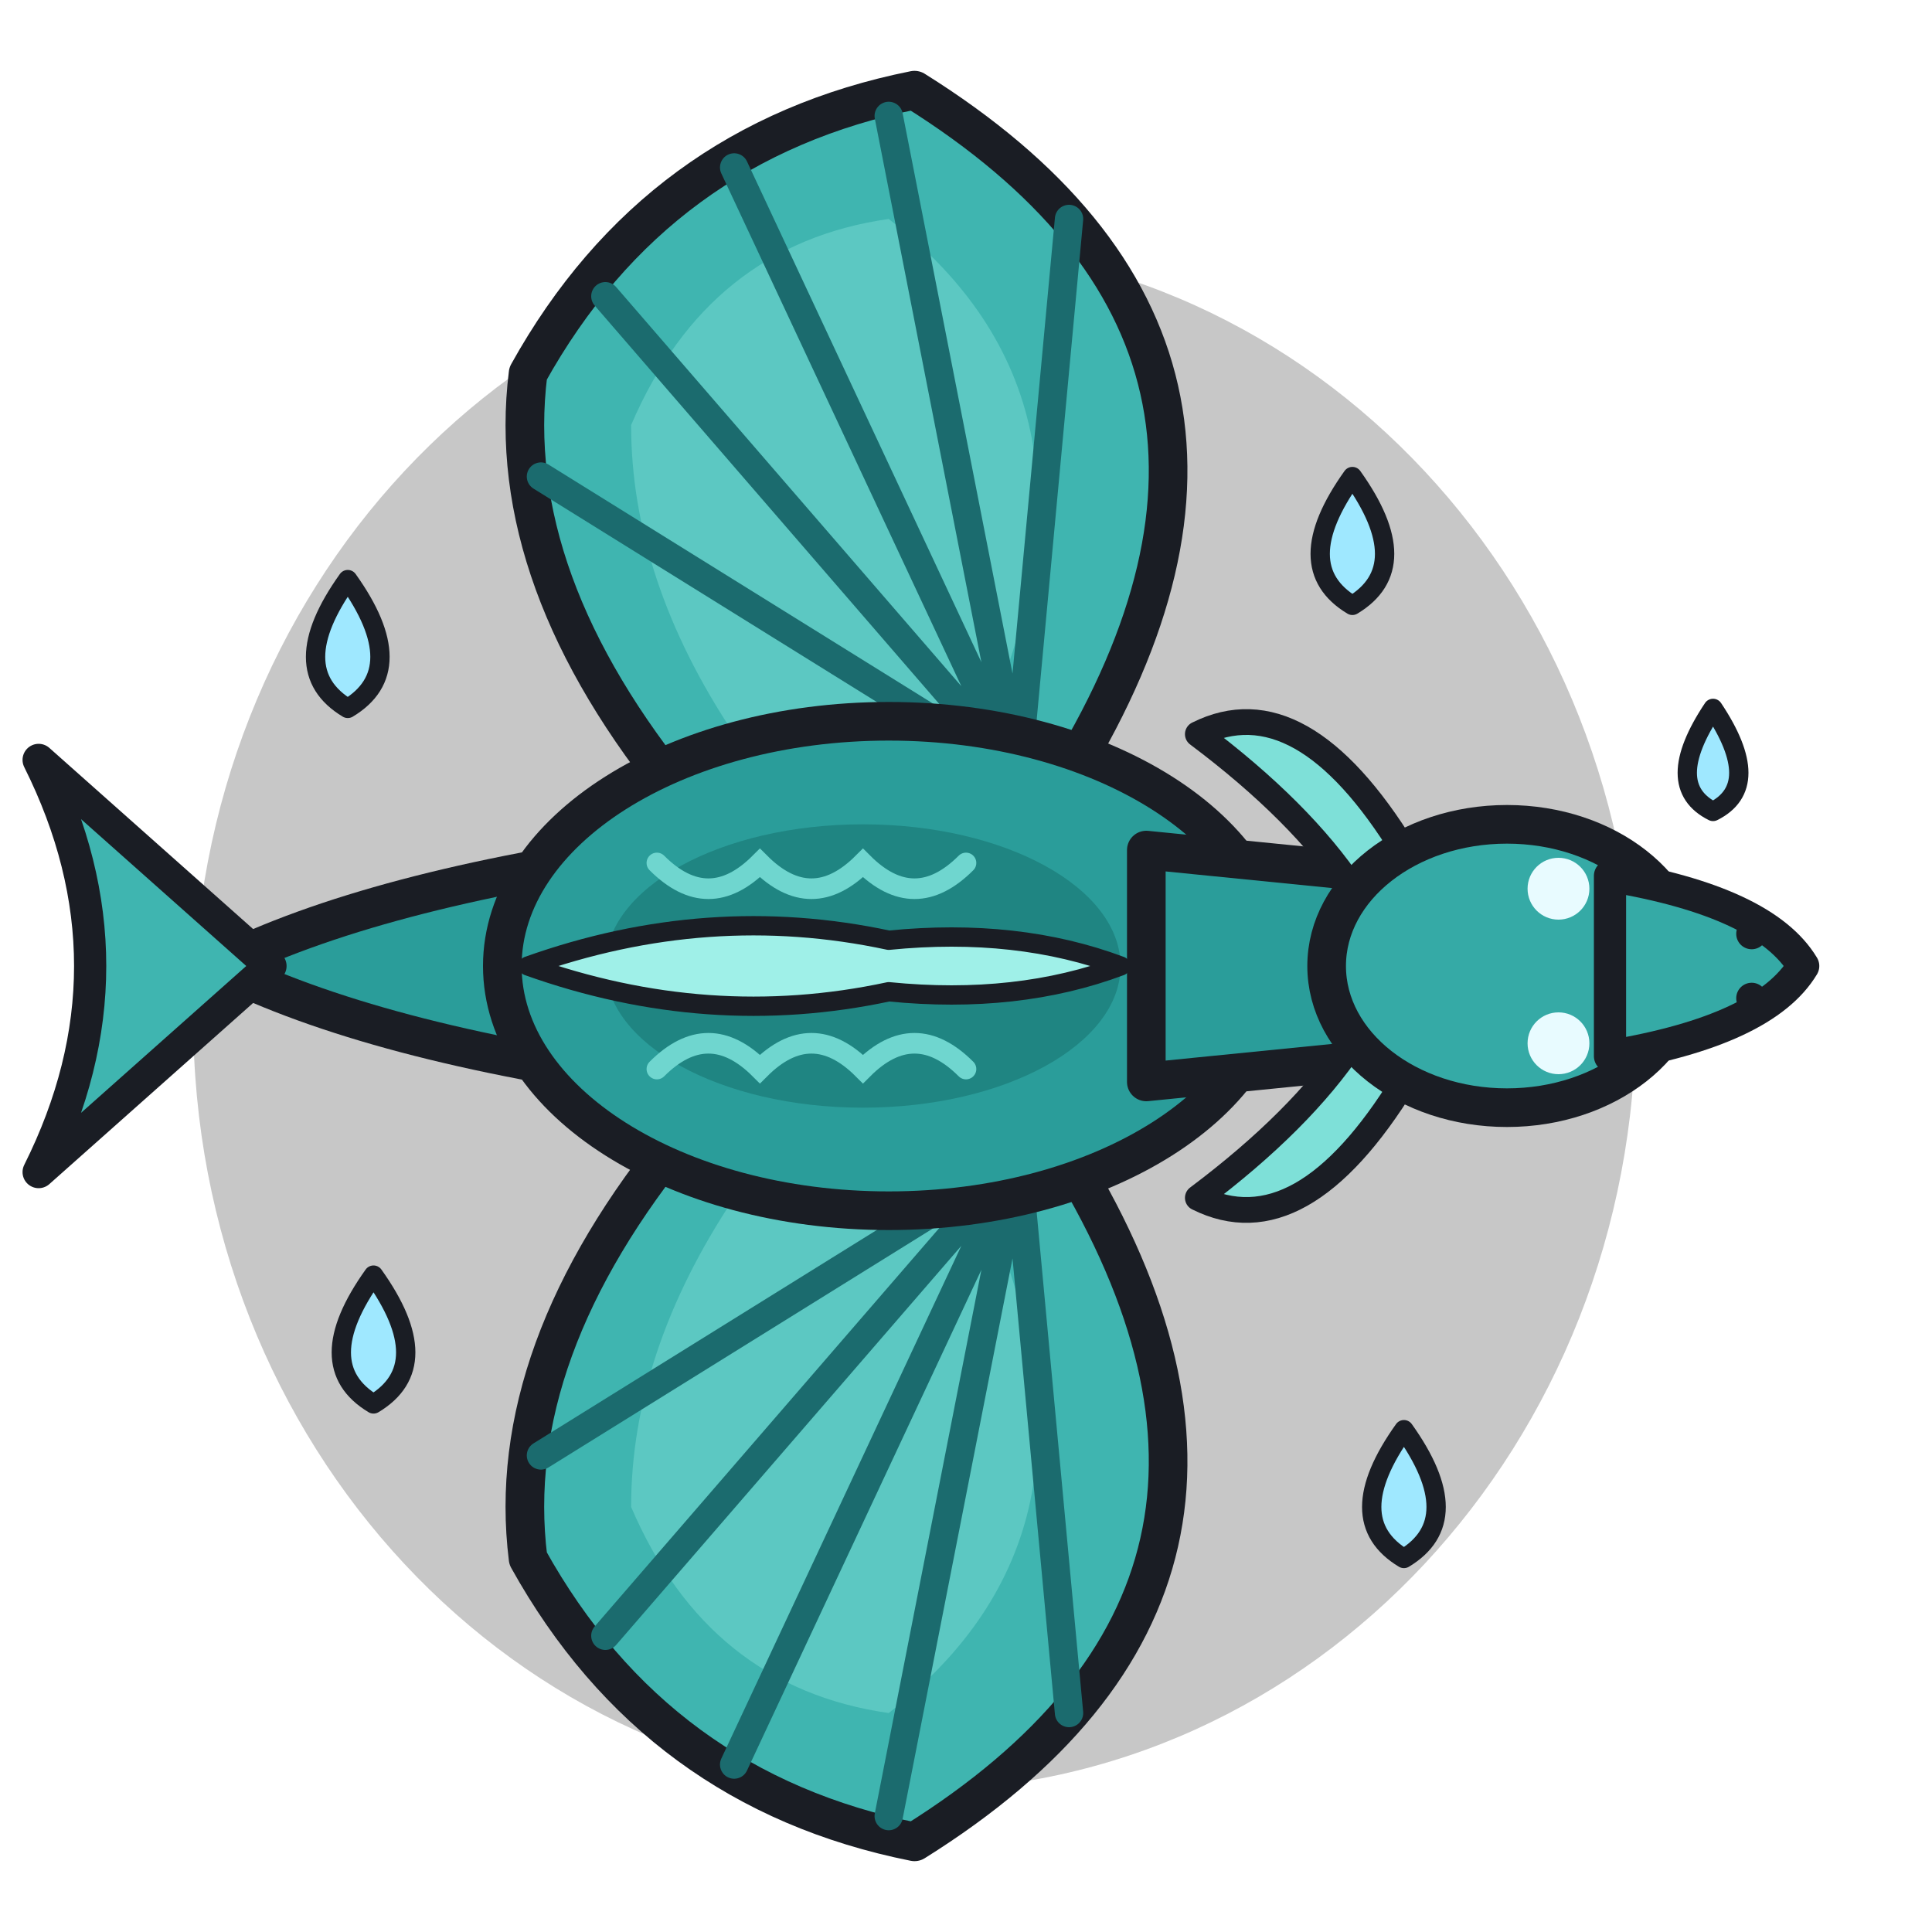
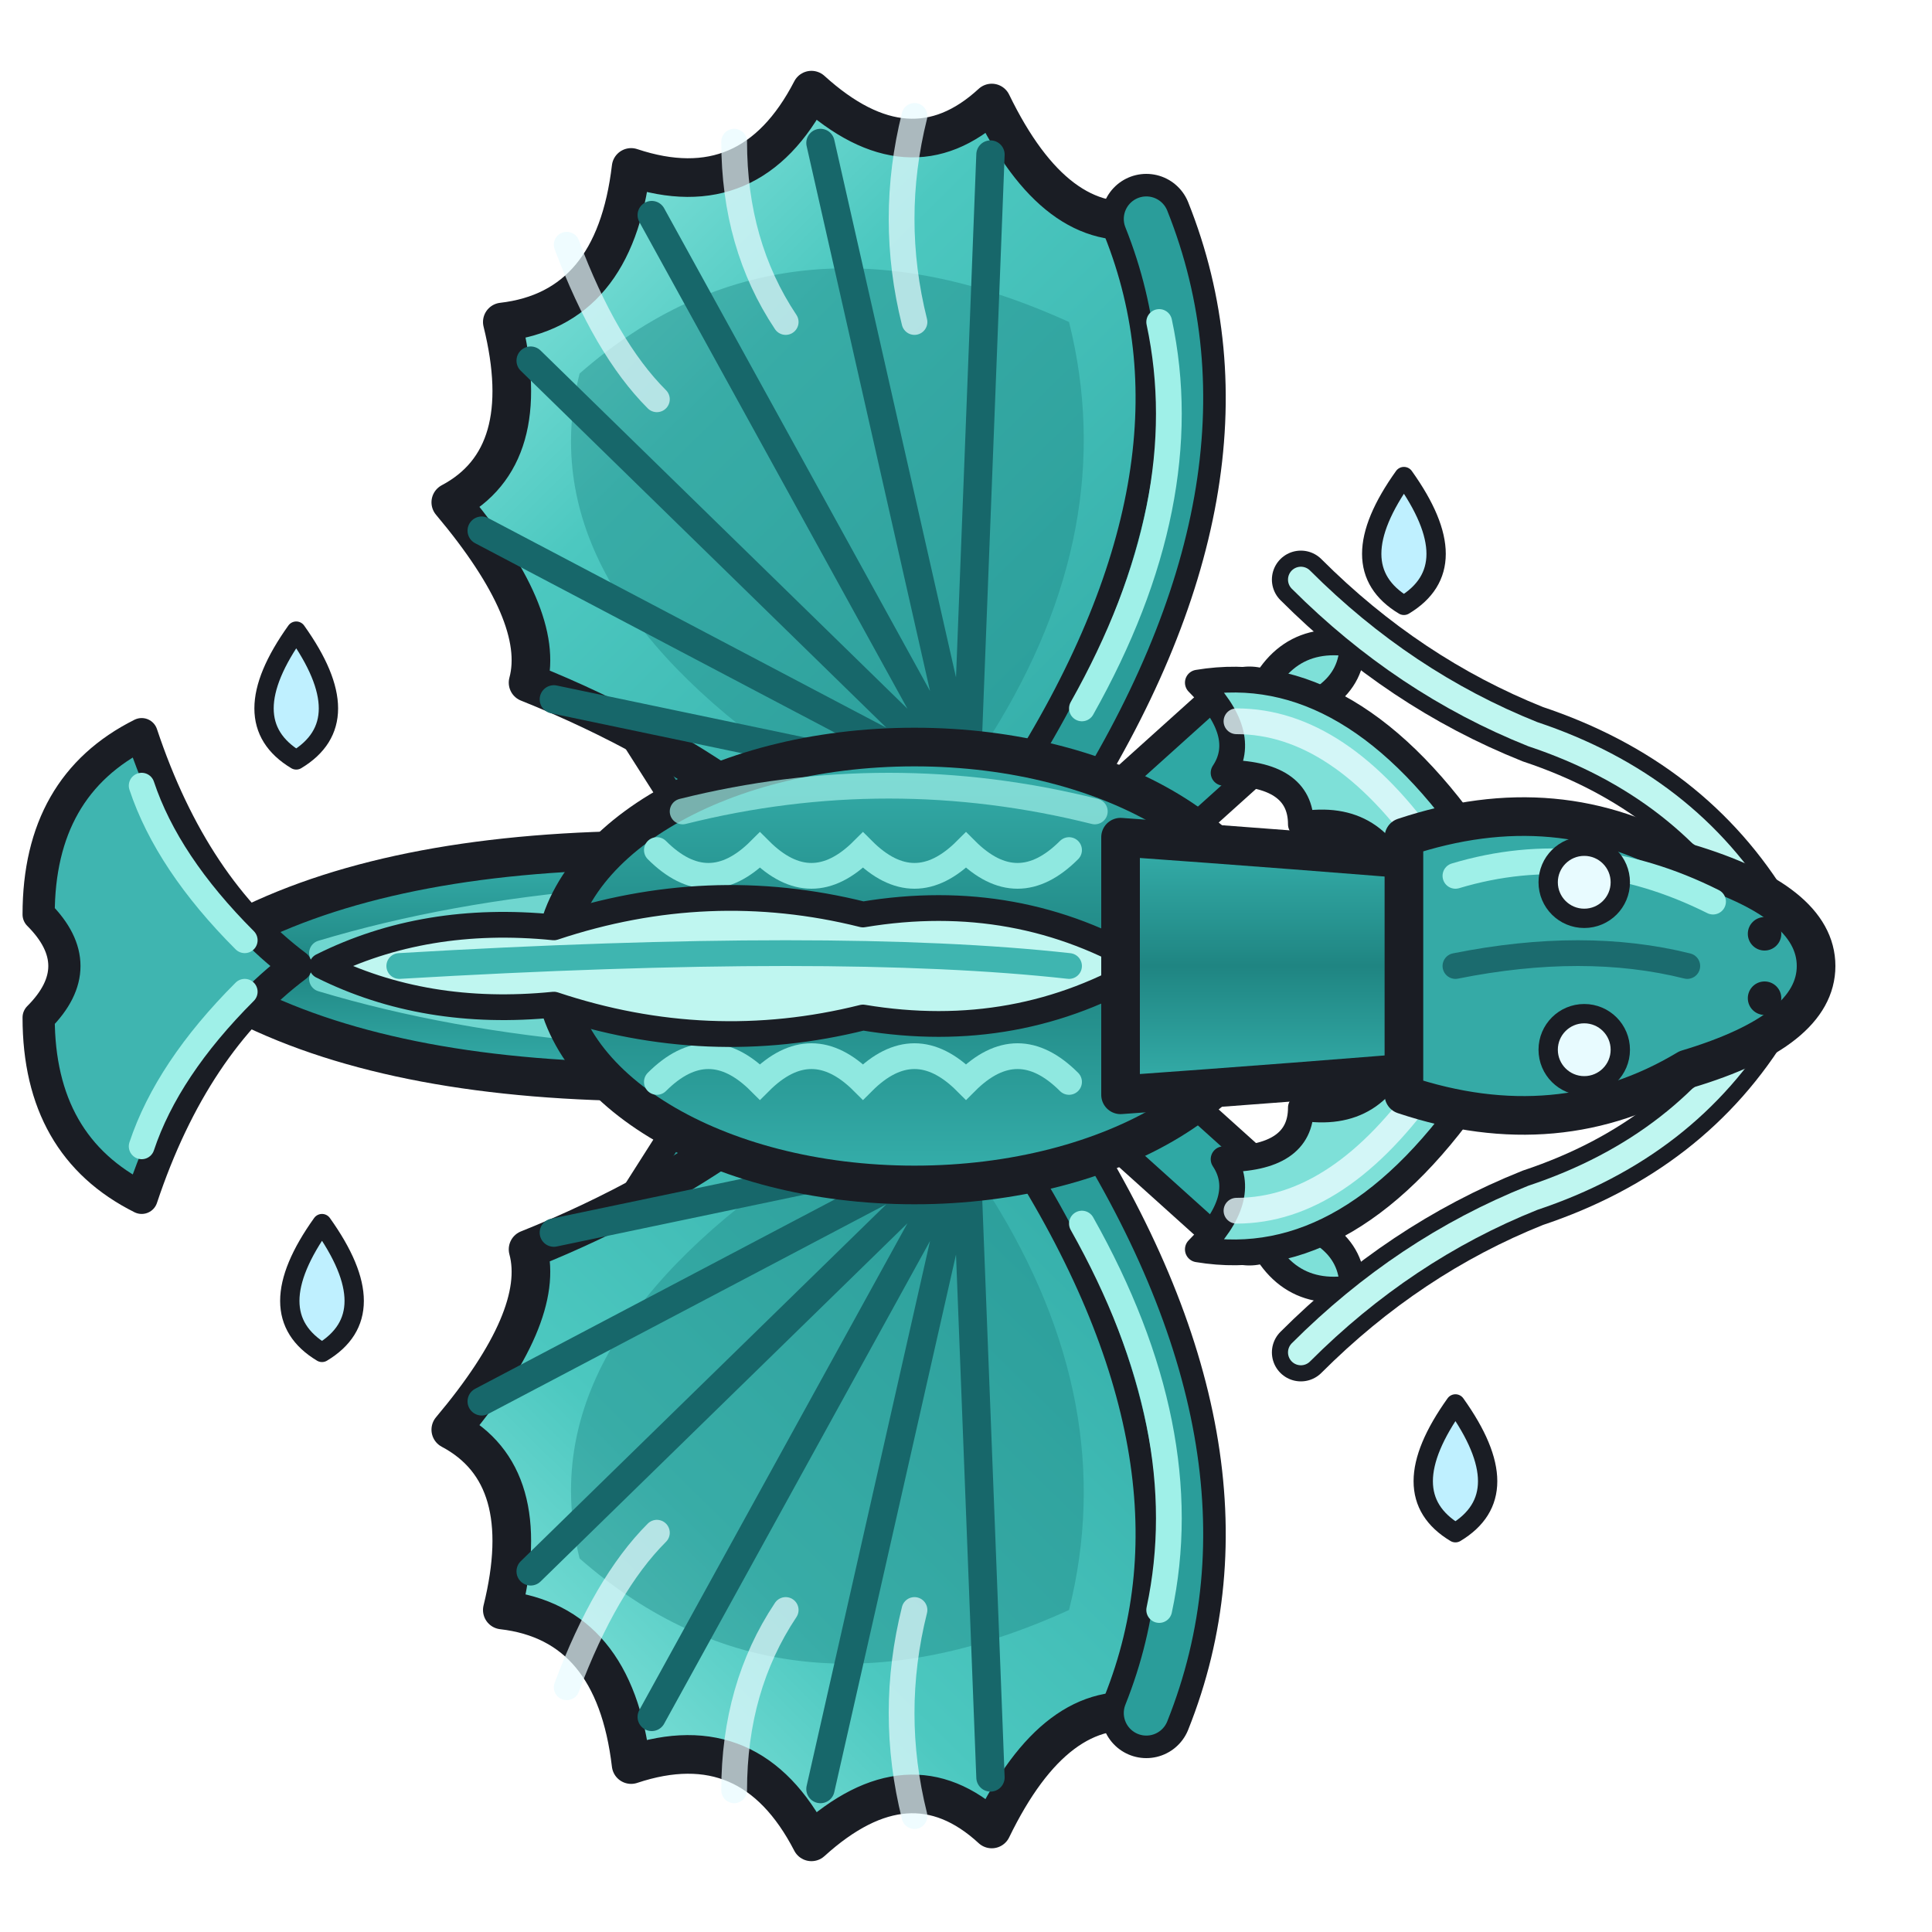
<svg xmlns="http://www.w3.org/2000/svg" width="150" height="150" viewBox="0 0 150 150">
+   <defs>
+     <linearGradient id="fin" x1="1" y1="1" x2="0" y2="0">
+       <stop offset="0" stop-color="#2fa8a4" />
+       <stop offset="0.6" stop-color="#4cc8c0" />
+       <stop offset="1" stop-color="#9ff0e8" />
+     </linearGradient>
+     <linearGradient id="hide" x1="0" y1="0" x2="0" y2="1">
+       <stop offset="0" stop-color="#36b0ac" />
+       <stop offset="0.5" stop-color="#1f8582" />
+       <stop offset="1" stop-color="#36b0ac" />
+     </linearGradient>
+   </defs>
  <g transform="translate(75 75)">
-     <ellipse cx="-4" cy="4" rx="56" ry="60" fill="#000000" opacity="0.22" />
-     <g stroke="#1a1d24" stroke-width="3" stroke-linejoin="round">
-       <path d="M 8 -15 Q 28 -48 -4 -68 Q -24 -64 -34 -46 Q -36 -30 -22 -13 Z" fill="#3fb5b0" />
-       <path d="M 8 15 Q 28 48 -4 68 Q -24 64 -34 46 Q -36 30 -22 13 Z" fill="#3fb5b0" />
+     <path d="M -24 -9 Q -44 -9 -56 -3 L -56 3 Q -44 9 -24 9 Z" fill="url(#hide)" stroke="#1a1d24" stroke-width="3" stroke-linejoin="round" />
+     <path d="M -52 0 Q -60 -6 -64 -18 Q -72 -14 -72 -4 Q -68 0 -72 4 Q -72 14 -64 18 Q -60 6 -52 0 Z" fill="#3fb5b0" stroke="#1a1d24" stroke-width="2.5" stroke-linejoin="round" />
+     <path d="M -56 -2 Q -62 -8 -64 -14 M -56 2 Q -62 8 -64 14" fill="none" stroke="#9ff0e8" stroke-width="2" stroke-linecap="round" />
+     <path d="M -28 -5 Q -40 -4 -50 -1 M -28 5 Q -40 4 -50 1" fill="none" stroke="#6fd6cf" stroke-width="2" stroke-linecap="round" />
+     <path d="M -18 -12 L -25 -23" stroke="#1a1d24" stroke-width="9" stroke-linecap="round" />
+     <path d="M -18 -12 L -25 -23" stroke="#2a9d9a" stroke-width="5" stroke-linecap="round" />
+     <path d="M -25 -23 Q -33 -26 -32 -31 Q -26 -30 -25 -23 Z" fill="#7ee0d8" stroke="#1a1d24" stroke-width="2" stroke-linejoin="round" />
+     <g transform="scale(1 -1)">
+       <path d="M -18 -12 L -25 -23" stroke="#1a1d24" stroke-width="9" stroke-linecap="round" />
+       <path d="M -18 -12 L -25 -23" stroke="#2a9d9a" stroke-width="5" stroke-linecap="round" />
+       <path d="M -25 -23 Q -33 -26 -32 -31 Q -26 -30 -25 -23 Z" fill="#7ee0d8" stroke="#1a1d24" stroke-width="2" stroke-linejoin="round" />
    </g>
-     <path d="M 2 -20 Q 12 -44 -6 -58 Q -20 -56 -26 -42 Q -26 -30 -18 -18 Z" fill="#7ee0d8" opacity="0.45" />
-     <path d="M 2 20 Q 12 44 -6 58 Q -20 56 -26 42 Q -26 30 -18 18 Z" fill="#7ee0d8" opacity="0.45" />
-     <path d="M 4 -15 L 8 -58 M 4 -15 L -6 -66 M 4 -15 L -18 -62 M 4 -15 L -28 -52 M 4 -15 L -33 -38 M 4 15 L 8 58 M 4 15 L -6 66 M 4 15 L -18 62 M 4 15 L -28 52 M 4 15 L -33 38" stroke="#1b6b6e" stroke-width="2.2" stroke-linecap="round" fill="none" />
-     <path d="M -24 -9 Q -46 -6 -58 0 Q -46 6 -24 9 Z" fill="#2a9d9a" stroke="#1a1d24" stroke-width="3" stroke-linejoin="round" />
-     <path d="M -54 0 L -72 -16 Q -64 0 -72 16 Z" fill="#3fb5b0" stroke="#1a1d24" stroke-width="2.5" stroke-linejoin="round" />
-     <ellipse cx="-6" cy="0" rx="30" ry="19" fill="#2a9d9a" stroke="#1a1d24" stroke-width="3" />
-     <ellipse cx="-8" cy="0" rx="20" ry="11" fill="#1f8582" />
-     <path d="M -24 -8 Q -20 -4 -16 -8 Q -12 -4 -8 -8 Q -4 -4 0 -8 M -24 8 Q -20 4 -16 8 Q -12 4 -8 8 Q -4 4 0 8" stroke="#6fd6cf" stroke-width="1.6" stroke-linecap="round" fill="none" />
-     <path d="M -34 0 Q -20 -5 -6 -2 Q 4 -3 12 0 Q 4 3 -6 2 Q -20 5 -34 0 Z" fill="#9ff0e8" stroke="#1a1d24" stroke-width="1.5" stroke-linejoin="round" />
-     <path d="M 14 -9 L 34 -7 L 34 7 L 14 9 Z" fill="#2a9d9a" stroke="#1a1d24" stroke-width="3" stroke-linejoin="round" />
-     <path d="M 34 -9 Q 26 -22 18 -18 Q 26 -12 30 -6 Z M 34 9 Q 26 22 18 18 Q 26 12 30 6 Z" fill="#7ee0d8" stroke="#1a1d24" stroke-width="2" stroke-linejoin="round" />
-     <ellipse cx="42" cy="0" rx="14" ry="11" fill="#35aaa6" stroke="#1a1d24" stroke-width="3" />
-     <path d="M 50 -7 Q 62 -5 65 0 Q 62 5 50 7 Z" fill="#35aaa6" stroke="#1a1d24" stroke-width="2.5" stroke-linejoin="round" />
-     <circle cx="46" cy="-6" r="2.4" fill="#e8fbff" />
-     <circle cx="46" cy="6" r="2.4" fill="#e8fbff" />
-     <circle cx="61" cy="-2.5" r="1.2" fill="#1a1d24" />
-     <circle cx="61" cy="2.5" r="1.2" fill="#1a1d24" />
-     <g fill="#9fe8ff" stroke="#1a1d24" stroke-width="1.5" stroke-linejoin="round">
-       <path d="M 30 -38 Q 35 -31 30 -28 Q 25 -31 30 -38 Z" />
-       <path d="M 34 36 Q 39 43 34 46 Q 29 43 34 36 Z" />
-       <path d="M -48 -30 Q -43 -23 -48 -20 Q -53 -23 -48 -30 Z" />
-       <path d="M -46 24 Q -41 31 -46 34 Q -51 31 -46 24 Z" />
-       <path d="M 58 -20 Q 62 -14 58 -12 Q 54 -14 58 -20 Z" />
+     <path d="M 6 -13 Q 22 -38 14 -58 Q 7.0 -56.7 2 -67 Q -4.4 -61.1 -12 -68 Q -16.7 -58.9 -26 -62 Q -27.3 -51.0 -36 -50 Q -33.4 -39.5 -40 -36 Q -32.6 -27.2 -34 -22 Q -24 -18 -16 -12 Z" fill="url(#fin)" stroke="#1a1d24" stroke-width="3" stroke-linejoin="round" />
+     <path d="M 2 -18 Q 12 -34 8 -50 Q -14 -60 -30 -46 Q -34 -30 -14 -16 Z" fill="#1f8a88" opacity="0.45" />
+     <path d="M 0 -14 L 1.9 -63.0 M 0 -14 L -11.3 -63.9 M 0 -14 L -24.4 -58.3 M 0 -14 L -33.8 -47.0 M 0 -14 L -37.6 -33.8 M 0 -14 L -32.0 -20.7" fill="none" stroke="#17676a" stroke-width="2.2" stroke-linecap="round" />
+     <path d="M -4 -66 Q -6 -58 -4 -50 M -18 -64 Q -18 -56 -14 -50 M -31 -56 Q -28 -48 -24 -44" fill="none" stroke="#e8fbff" stroke-width="2" stroke-linecap="round" opacity="0.7" />
+     <path d="M 6 -13 Q 22 -38 14 -58" fill="none" stroke="#1a1d24" stroke-width="7" stroke-linecap="round" />
+     <path d="M 6 -13 Q 22 -38 14 -58" fill="none" stroke="#2a9d9a" stroke-width="3.5" stroke-linecap="round" />
+     <path d="M 9 -20 Q 18 -36 15 -50" fill="none" stroke="#9ff0e8" stroke-width="2" stroke-linecap="round" />
+     <g transform="scale(1 -1)">
+       <path d="M 6 -13 Q 22 -38 14 -58 Q 7.0 -56.7 2 -67 Q -4.4 -61.1 -12 -68 Q -16.7 -58.9 -26 -62 Q -27.3 -51.0 -36 -50 Q -33.4 -39.5 -40 -36 Q -32.6 -27.2 -34 -22 Q -24 -18 -16 -12 Z" fill="url(#fin)" stroke="#1a1d24" stroke-width="3" stroke-linejoin="round" />
+       <path d="M 2 -18 Q 12 -34 8 -50 Q -14 -60 -30 -46 Q -34 -30 -14 -16 Z" fill="#1f8a88" opacity="0.45" />
+       <path d="M 0 -14 L 1.9 -63.0 M 0 -14 L -11.3 -63.9 M 0 -14 L -24.4 -58.3 M 0 -14 L -33.8 -47.0 M 0 -14 L -37.6 -33.8 M 0 -14 L -32.0 -20.7" fill="none" stroke="#17676a" stroke-width="2.2" stroke-linecap="round" />
+       <path d="M -4 -66 Q -6 -58 -4 -50 M -18 -64 Q -18 -56 -14 -50 M -31 -56 Q -28 -48 -24 -44" fill="none" stroke="#e8fbff" stroke-width="2" stroke-linecap="round" opacity="0.7" />
+       <path d="M 6 -13 Q 22 -38 14 -58" fill="none" stroke="#1a1d24" stroke-width="7" stroke-linecap="round" />
+       <path d="M 6 -13 Q 22 -38 14 -58" fill="none" stroke="#2a9d9a" stroke-width="3.5" stroke-linecap="round" />
+       <path d="M 9 -20 Q 18 -36 15 -50" fill="none" stroke="#9ff0e8" stroke-width="2" stroke-linecap="round" />
+     </g>
+     <path d="M 12 -10 L 22 -19" stroke="#1a1d24" stroke-width="8.5" stroke-linecap="round" />
+     <path d="M 12 -10 L 22 -19" stroke="#2fa8a4" stroke-width="4.5" stroke-linecap="round" />
+     <path d="M 22 -19 Q 30 -20 30 -25 Q 24 -26 22 -19 Z" fill="#7ee0d8" stroke="#1a1d24" stroke-width="2" stroke-linejoin="round" />
+     <g transform="scale(1 -1)">
+       <path d="M 12 -10 L 22 -19" stroke="#1a1d24" stroke-width="8.5" stroke-linecap="round" />
+       <path d="M 12 -10 L 22 -19" stroke="#2fa8a4" stroke-width="4.5" stroke-linecap="round" />
+       <path d="M 22 -19 Q 30 -20 30 -25 Q 24 -26 22 -19 Z" fill="#7ee0d8" stroke="#1a1d24" stroke-width="2" stroke-linejoin="round" />
+     </g>
+     <ellipse cx="-4" cy="0" rx="28" ry="17" fill="url(#hide)" stroke="#1a1d24" stroke-width="3" />
+     <path d="M -24 -9 Q -20 -5 -16 -9 Q -12 -5 -8 -9 Q -4 -5 0 -9 Q 4 -5 8 -9 M -24 9 Q -20 5 -16 9 Q -12 5 -8 9 Q -4 5 0 9 Q 4 5 8 9" stroke="#8fe8e0" stroke-width="2" stroke-linecap="round" fill="none" />
+     <path d="M -22 -12 Q -6 -16 10 -12" fill="none" stroke="#9ff0e8" stroke-width="2" stroke-linecap="round" opacity="0.7" />
+     <path d="M 14 0 Q 4 -6 -8 -4 Q -20 -7 -32 -3 Q -42 -4 -50 0 Q -42 4 -32 3 Q -20 7 -8 4 Q 4 6 14 0 Z" fill="#bff6f0" stroke="#1a1d24" stroke-width="2" stroke-linejoin="round" />
+     <path d="M 8 0 Q -10 -2 -44 0" fill="none" stroke="#3fb5b0" stroke-width="2" stroke-linecap="round" />
+     <path d="M 12 -10 Q 26 -9 38 -8 L 38 8 Q 26 9 12 10 Z" fill="url(#hide)" stroke="#1a1d24" stroke-width="3" stroke-linejoin="round" />
+     <path d="M 40 -9 Q 30 -24 18 -22 Q 22 -18 20 -15 Q 26 -15 26 -11 Q 32 -12 34 -6 Z" fill="#7ee0d8" stroke="#1a1d24" stroke-width="2" stroke-linejoin="round" />
+     <path d="M 36 -9 Q 29 -19 21 -19" fill="none" stroke="#e8fbff" stroke-width="2" stroke-linecap="round" opacity="0.8" />
+     <path d="M 62 -4 Q 56 -14 44 -18 Q 34 -22 26 -30" fill="none" stroke="#1a1d24" stroke-width="4.5" stroke-linecap="round" />
+     <path d="M 62 -4 Q 56 -14 44 -18 Q 34 -22 26 -30" fill="none" stroke="#bff6f0" stroke-width="2" stroke-linecap="round" />
+     <g transform="scale(1 -1)">
+       <path d="M 40 -9 Q 30 -24 18 -22 Q 22 -18 20 -15 Q 26 -15 26 -11 Q 32 -12 34 -6 Z" fill="#7ee0d8" stroke="#1a1d24" stroke-width="2" stroke-linejoin="round" />
+       <path d="M 36 -9 Q 29 -19 21 -19" fill="none" stroke="#e8fbff" stroke-width="2" stroke-linecap="round" opacity="0.8" />
+       <path d="M 62 -4 Q 56 -14 44 -18 Q 34 -22 26 -30" fill="none" stroke="#1a1d24" stroke-width="4.5" stroke-linecap="round" />
+       <path d="M 62 -4 Q 56 -14 44 -18 Q 34 -22 26 -30" fill="none" stroke="#bff6f0" stroke-width="2" stroke-linecap="round" />
+     </g>
+     <path d="M 34 -10 Q 46 -14 56 -8 Q 66 -5 66 0 Q 66 5 56 8 Q 46 14 34 10 Z" fill="#35aaa6" stroke="#1a1d24" stroke-width="3" stroke-linejoin="round" />
+     <path d="M 38 -7 Q 48 -10 58 -5" fill="none" stroke="#9ff0e8" stroke-width="2" stroke-linecap="round" />
+     <path d="M 38 0 Q 48 -2 56 0" fill="none" stroke="#1b6b6e" stroke-width="2" stroke-linecap="round" />
+     <circle cx="48" cy="-6.5" r="2.8" fill="#e8fbff" stroke="#1a1d24" stroke-width="1.5" />
+     <circle cx="48" cy="6.5" r="2.8" fill="#e8fbff" stroke="#1a1d24" stroke-width="1.5" />
+     <circle cx="62" cy="-2.5" r="1.3" fill="#1a1d24" />
+     <circle cx="62" cy="2.5" r="1.3" fill="#1a1d24" />
+     <g fill="#bff0ff" stroke="#1a1d24" stroke-width="1.5" stroke-linejoin="round">
+       <path d="M 34 -38 Q 39 -31 34 -28 Q 29 -31 34 -38 Z" />
+       <path d="M 38 34 Q 43 41 38 44 Q 33 41 38 34 Z" />
+       <path d="M -52 -26 Q -47 -19 -52 -16 Q -57 -19 -52 -26 Z" />
+       <path d="M -50 20 Q -45 27 -50 30 Q -55 27 -50 20 Z" />
    </g>
  </g>
</svg>
